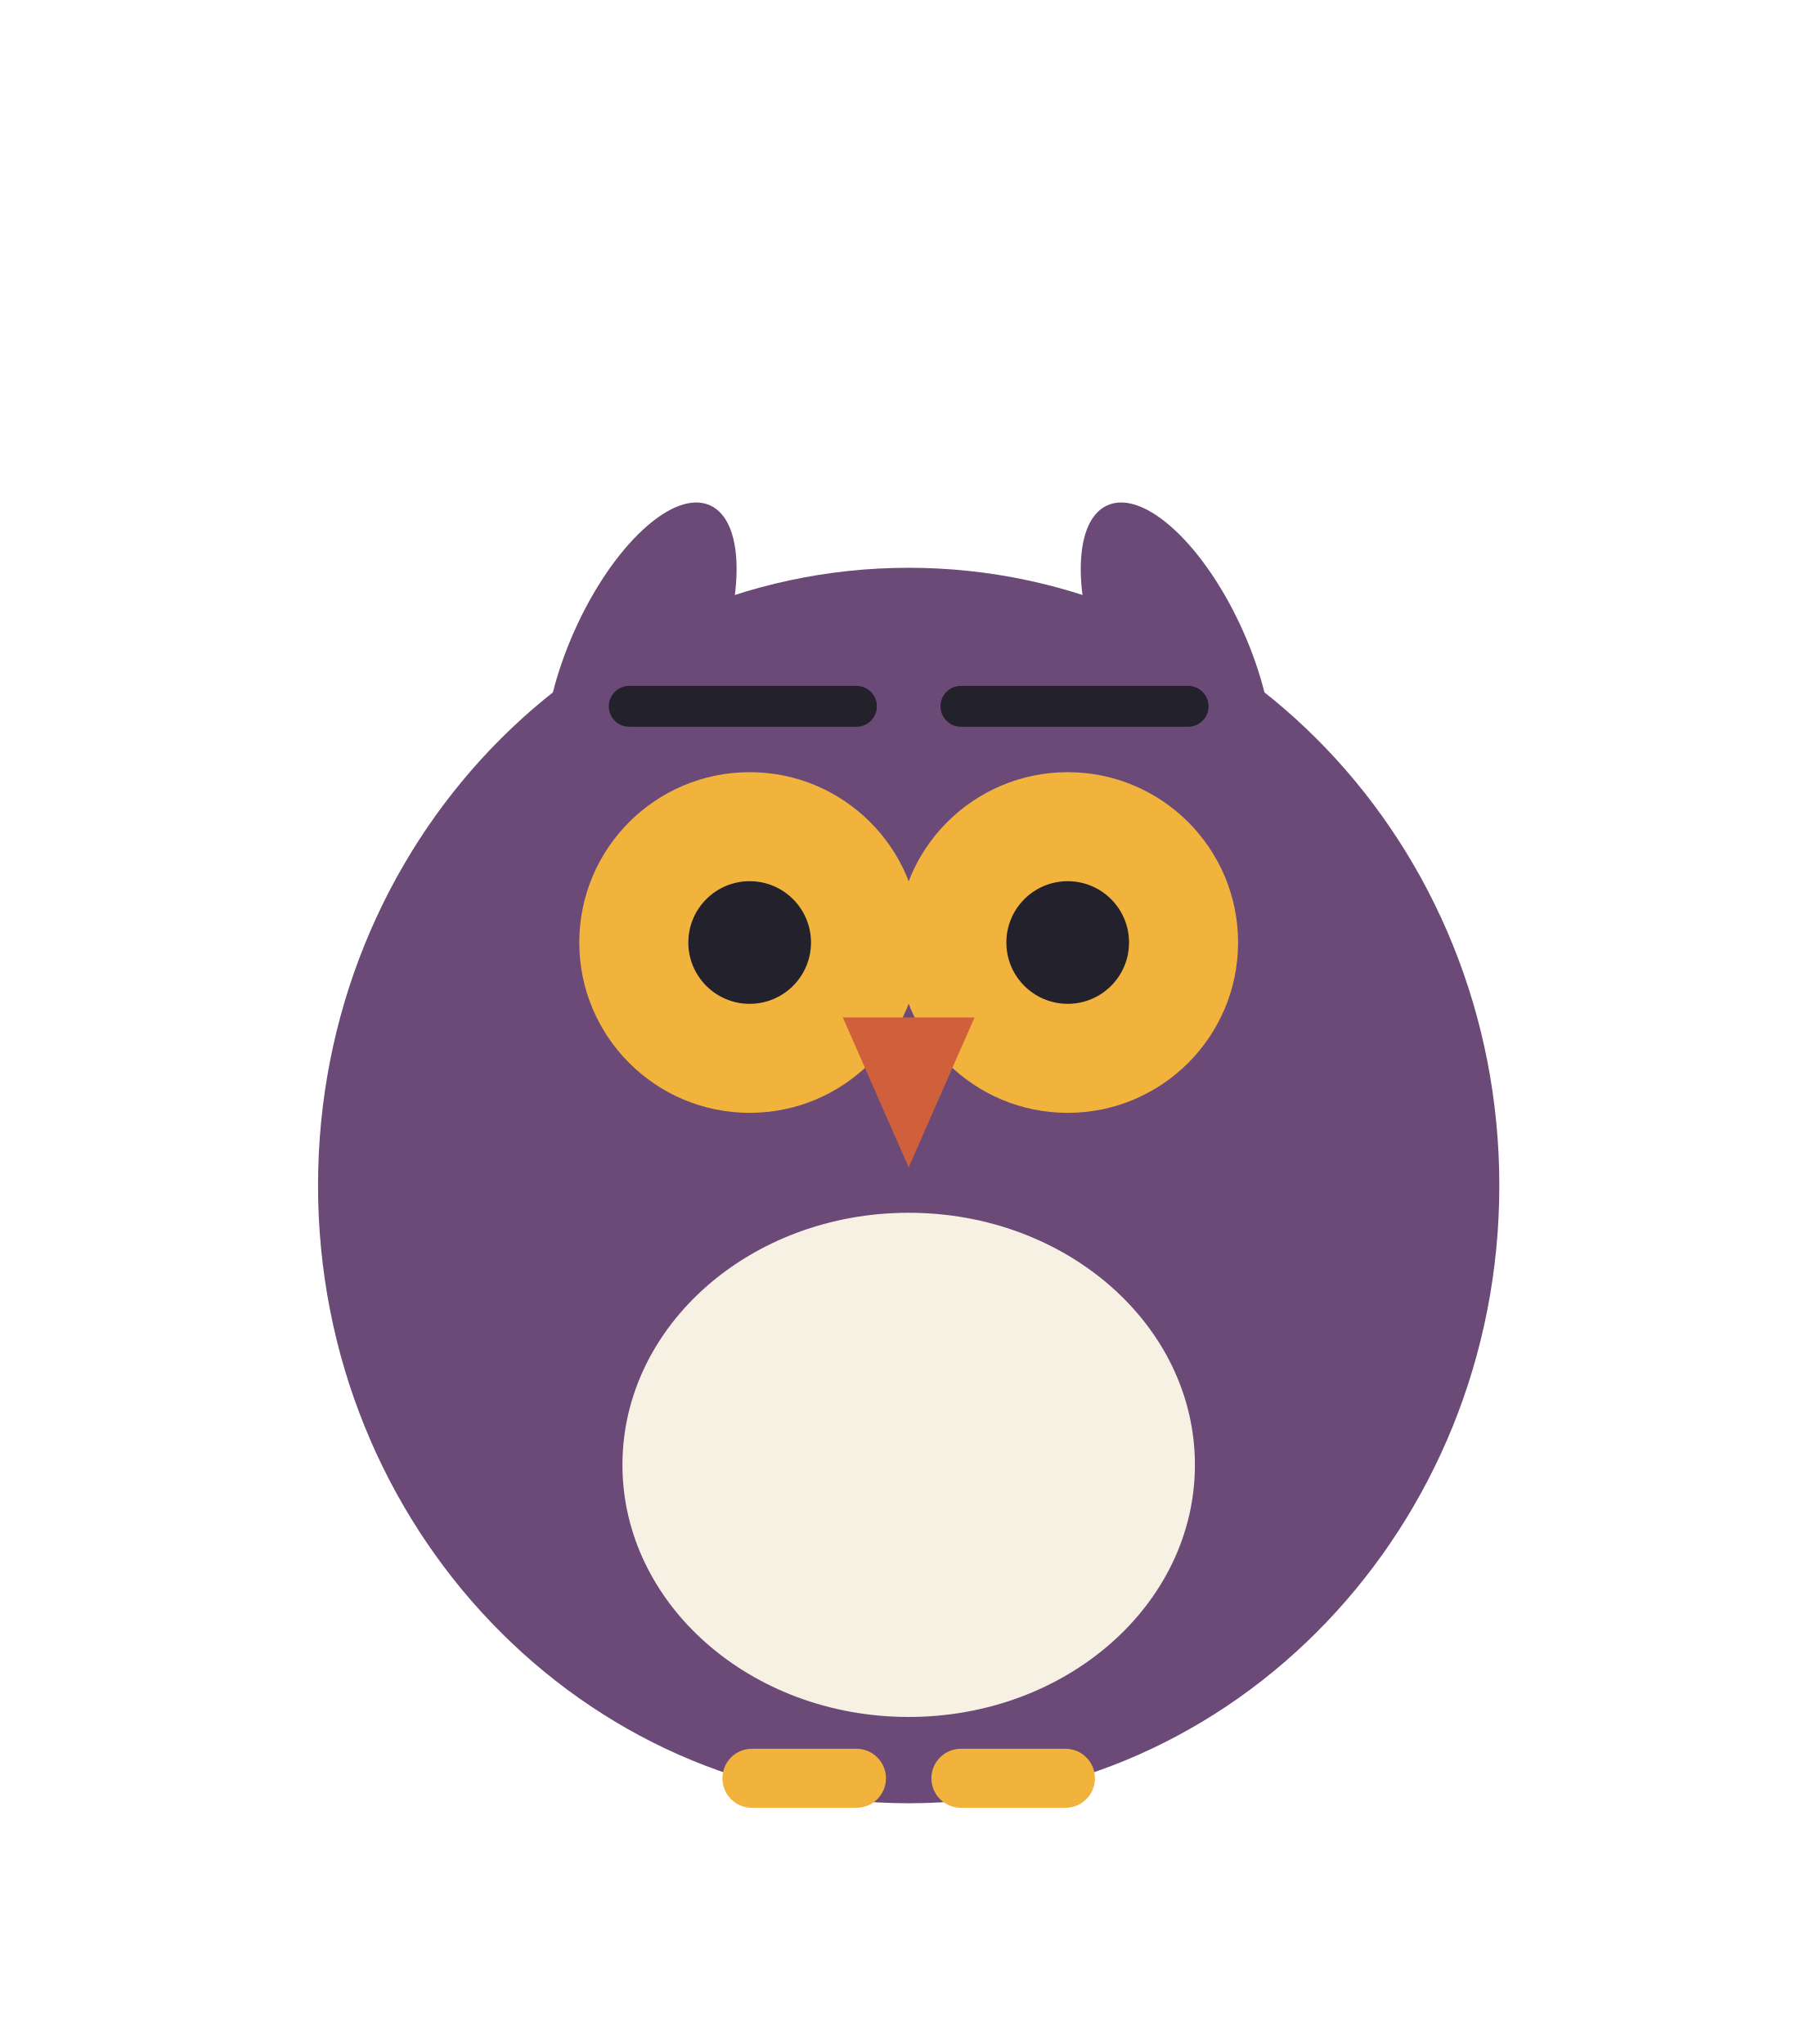
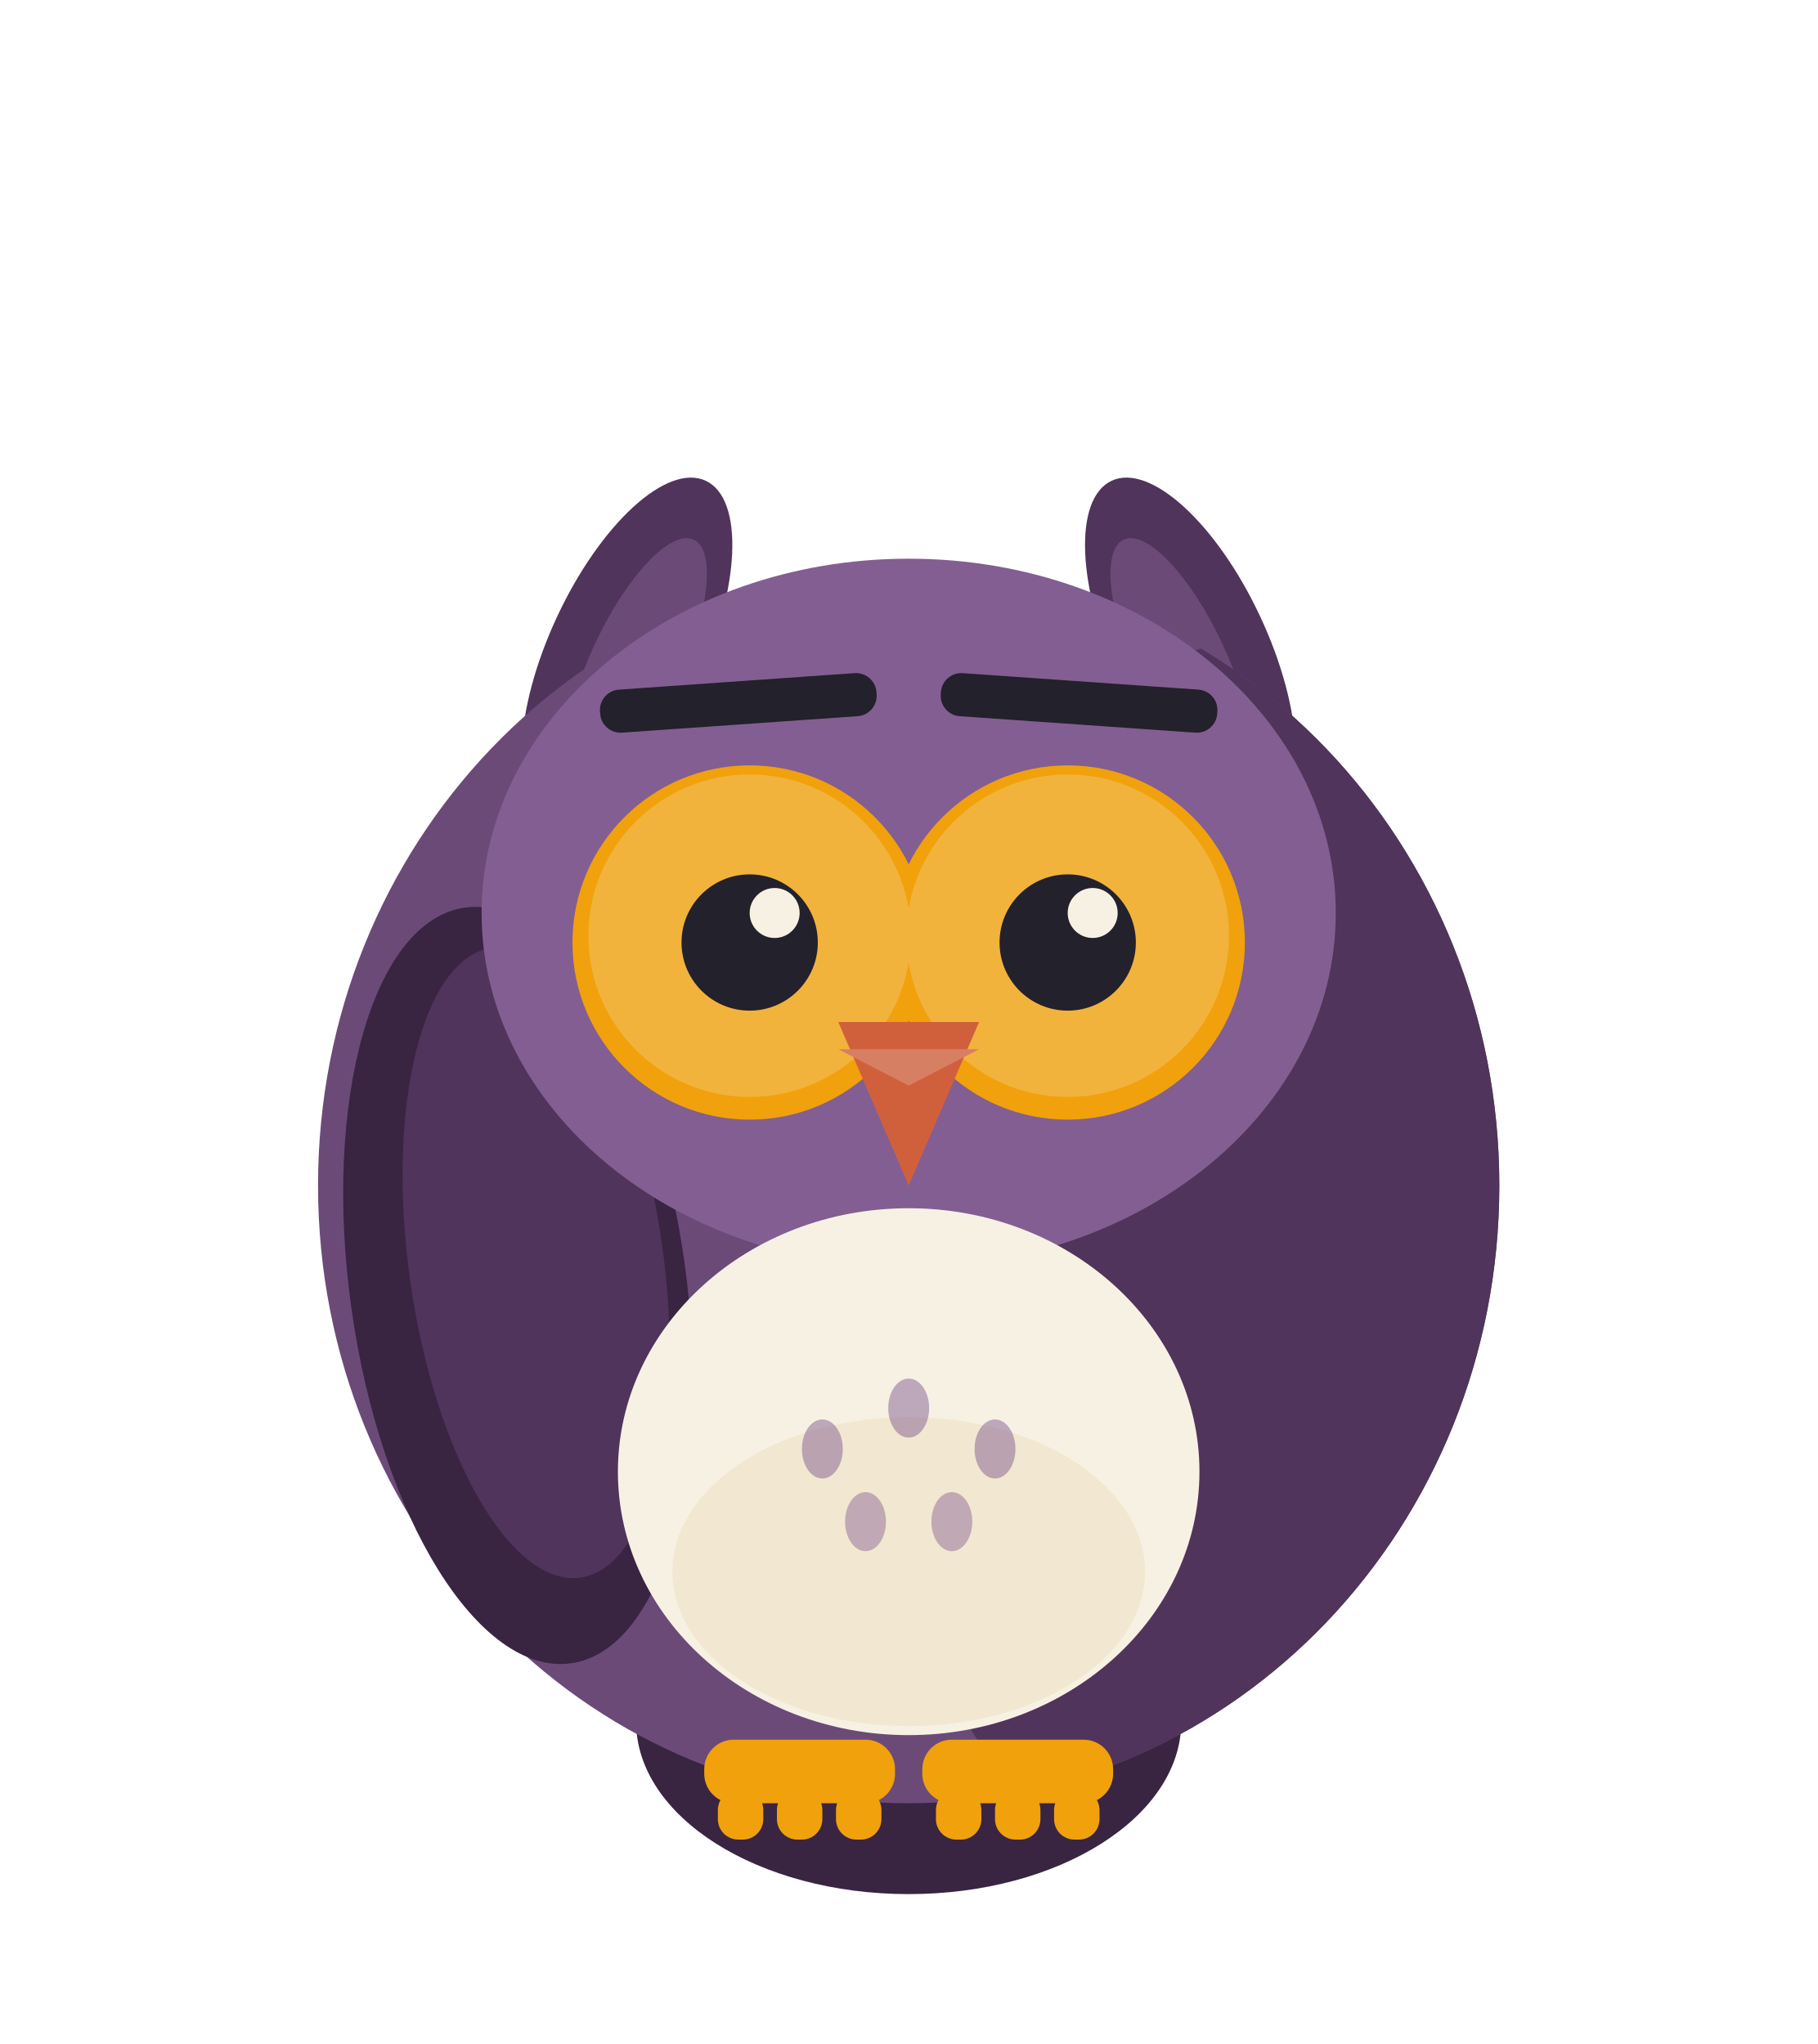
<svg xmlns="http://www.w3.org/2000/svg" viewBox="0 0 800 900" width="800" height="900">
-   <ellipse cx="282" cy="291" rx="32" ry="75" fill="#6B4A78" transform="rotate(24 282 291)" />
-   <ellipse cx="518" cy="291" rx="32" ry="75" fill="#6B4A78" transform="rotate(-24 518 291)" />
+   <ellipse cx="400" cy="758" rx="120" ry="76" fill="#392442" />
+   <ellipse cx="276" cy="286" rx="34" ry="82" fill="#50345B" transform="rotate(25 276 286)" />
+   <ellipse cx="524" cy="286" rx="34" ry="82" fill="#50345B" transform="rotate(-25 524 286)" />
+   <ellipse cx="280" cy="292" rx="20" ry="60" fill="#6B4A78" transform="rotate(25 280 292)" />
+   <ellipse cx="520" cy="292" rx="20" ry="60" fill="#6B4A78" transform="rotate(-25 520 292)" />
  <ellipse cx="400" cy="522" rx="260" ry="272" fill="#6B4A78" />
-   <ellipse cx="400" cy="645" rx="126" ry="111" fill="#F7F1E4" />
-   <rect x="318" y="770" width="72" height="26" rx="13" fill="#F2B33D" />
-   <rect x="410" y="770" width="72" height="26" rx="13" fill="#F2B33D" />
-   <ellipse cx="330" cy="415" rx="75" ry="75" fill="#F2B33D" />
-   <ellipse cx="470" cy="415" rx="75" ry="75" fill="#F2B33D" />
-   <ellipse cx="330" cy="415" rx="27" ry="27" fill="#23212B" />
-   <ellipse cx="470" cy="415" rx="27" ry="27" fill="#23212B" />
-   <polygon points="371.0,448.0 429.0,448.0 400,514.0" fill="#D0603C" />
-   <rect x="268" y="302" width="118" height="18" rx="9" fill="#23212B" />
-   <rect x="414" y="302" width="118" height="18" rx="9" fill="#23212B" />
+   <clipPath id="k1">
+     <ellipse cx="400" cy="522" rx="260" ry="272" />
+   </clipPath>
+   <g clip-path="url(#k1)">
+     <ellipse cx="566" cy="566" rx="190" ry="286" fill="#50345B" />
+   </g>
+   <ellipse cx="228" cy="566" rx="74" ry="168" fill="#392442" transform="rotate(-8 228 566)" />
+   <ellipse cx="236" cy="556" rx="56" ry="140" fill="#50345B" transform="rotate(-8 236 556)" />
+   <ellipse cx="400" cy="402" rx="188" ry="156" fill="#835E92" />
+   <ellipse cx="400" cy="648" rx="128" ry="116" fill="#F7F1E4" />
+   <ellipse cx="400" cy="692" rx="104" ry="68" fill="#EDDDBB" opacity="0.5" />
+   <ellipse cx="362" cy="638" rx="9" ry="13" fill="#835E92" opacity="0.5" />
+   <ellipse cx="400" cy="620" rx="9" ry="13" fill="#835E92" opacity="0.5" />
+   <ellipse cx="438" cy="638" rx="9" ry="13" fill="#835E92" opacity="0.5" />
+   <ellipse cx="381" cy="670" rx="9" ry="13" fill="#835E92" opacity="0.45" />
+   <ellipse cx="419" cy="670" rx="9" ry="13" fill="#835E92" opacity="0.45" />
+   <ellipse cx="330" cy="415" rx="78" ry="78" fill="#F0A10C" />
+   <ellipse cx="470" cy="415" rx="78" ry="78" fill="#F0A10C" />
+   <ellipse cx="330" cy="412" rx="71" ry="71" fill="#F2B33D" />
+   <ellipse cx="470" cy="412" rx="71" ry="71" fill="#F2B33D" />
+   <ellipse cx="330" cy="415" rx="30" ry="30" fill="#23212B" />
+   <ellipse cx="470" cy="415" rx="30" ry="30" fill="#23212B" />
+   <ellipse cx="341" cy="402" rx="11" ry="11" fill="#F7F1E4" />
+   <ellipse cx="481" cy="402" rx="11" ry="11" fill="#F7F1E4" />
+   <polygon points="369.0,450.0 431.0,450.0 400,522.0" fill="#D0603C" />
+   <path d="M369,462 L431,462 L400,478 Z" fill="#D77F63" />
+   <rect x="264" y="300" width="122" height="19" rx="9" fill="#23212B" transform="rotate(-4 325.0 309.5)" />
+   <rect x="414" y="300" width="122" height="19" rx="9" fill="#23212B" transform="rotate(4 475.0 309.5)" />
+   <rect x="310" y="766" width="84" height="28" rx="13" fill="#F0A10C" />
+   <rect x="406" y="766" width="84" height="28" rx="13" fill="#F0A10C" />
+   <rect x="316" y="788" width="20" height="22" rx="9" fill="#F0A10C" />
+   <rect x="342" y="788" width="20" height="22" rx="9" fill="#F0A10C" />
+   <rect x="368" y="788" width="20" height="22" rx="9" fill="#F0A10C" />
+   <rect x="412" y="788" width="20" height="22" rx="9" fill="#F0A10C" />
+   <rect x="438" y="788" width="20" height="22" rx="9" fill="#F0A10C" />
+   <rect x="464" y="788" width="20" height="22" rx="9" fill="#F0A10C" />
</svg>
